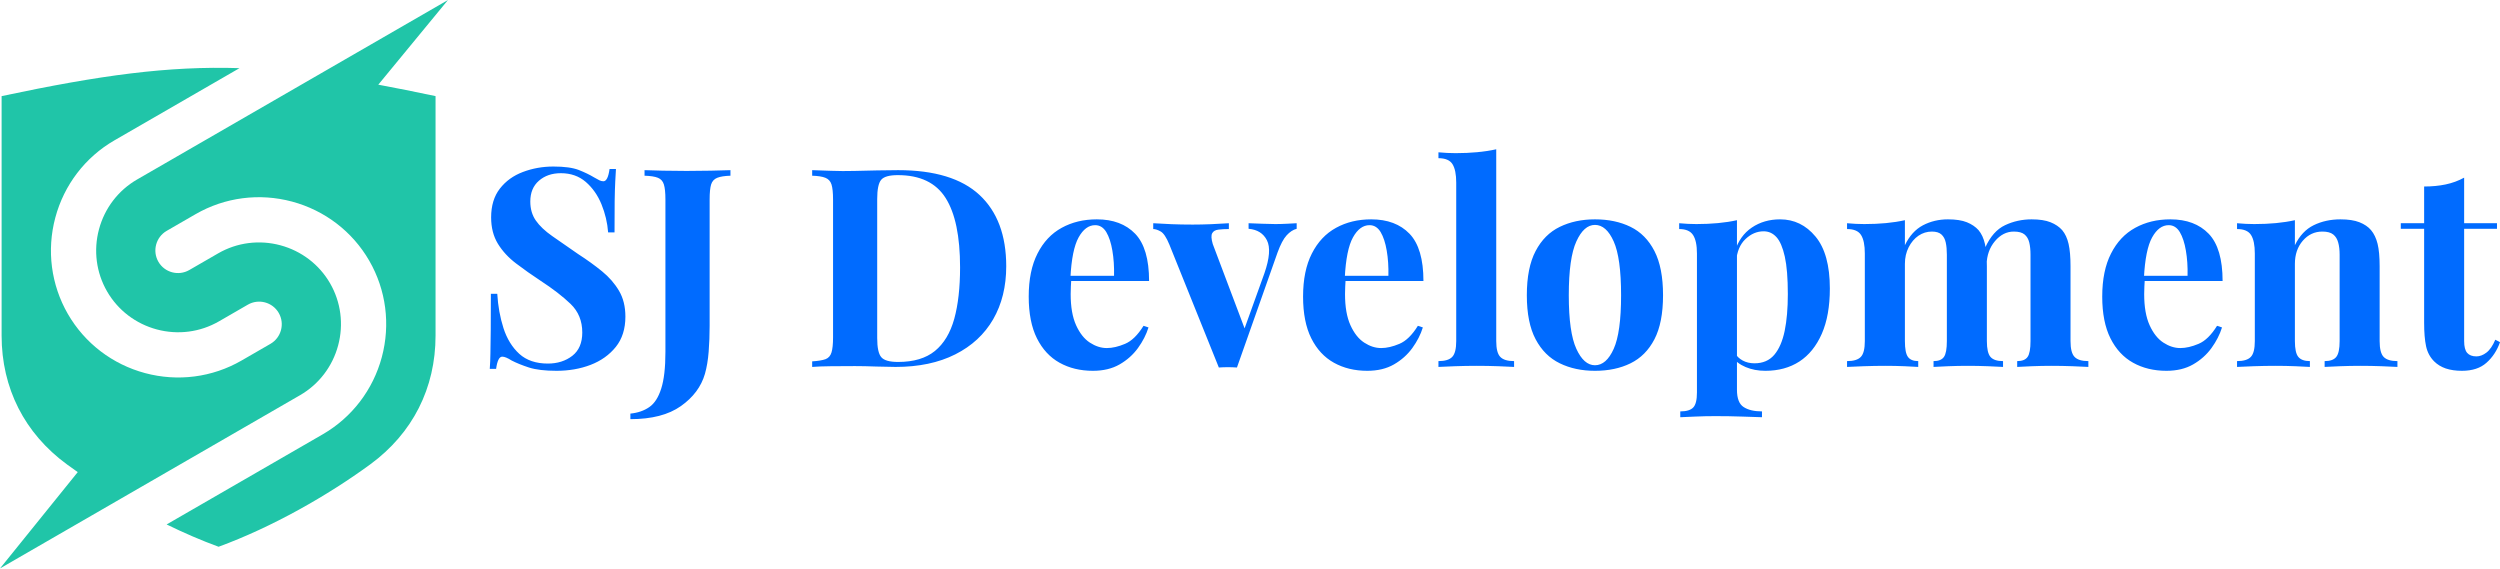
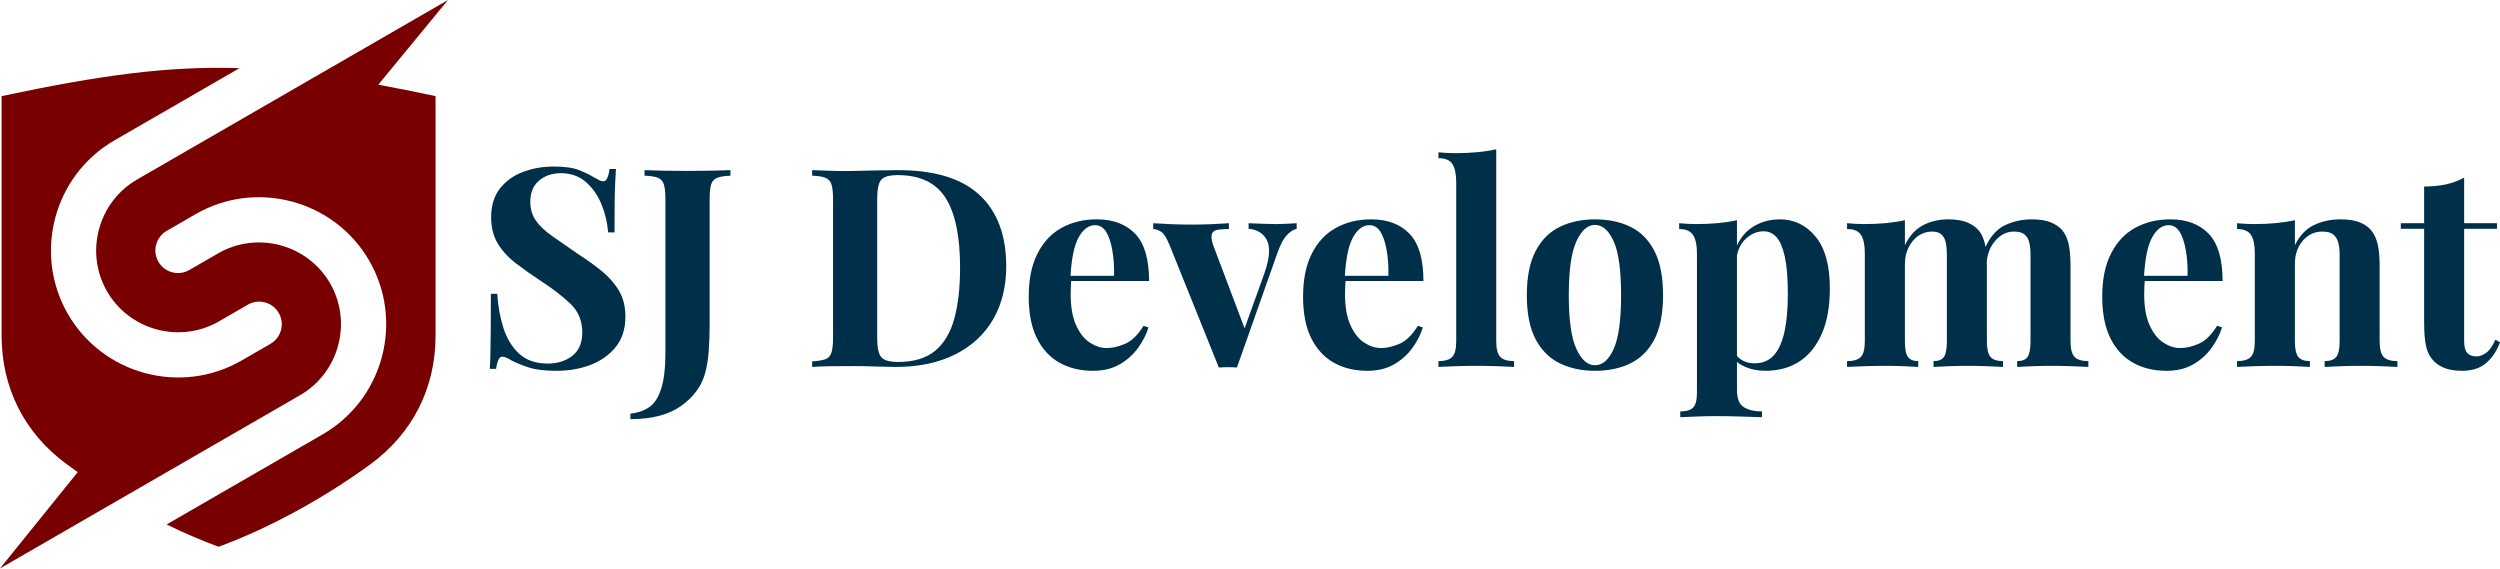
<svg xmlns="http://www.w3.org/2000/svg" style="overflow: visible;" data-bbox="21.31138545953354 190.6518682075138 469.00292485853674 106.63456067906654" viewBox="21.31 190.65 469 106.63">
-   <g transform="matrix(0.0778963, 0, 0, 0.0778963, 4.908749, 185.5466)" fill="#20c5a8" data-uid="o_f9bebhgdm_8">
+   <g transform="matrix(0.0778963, 0, 0, 0.0778963, 4.908749, 185.5466)" fill="#780000" data-uid="o_f9bebhgdm_8">
    <svg id="Layer_1" data-name="Layer 1" viewBox="0 0 1500 1500" width="1500" height="1500" data-uid="o_f9bebhgdm_9">
-       <path class="cls-1" d="m611.99 621.53M1289.42 65.55l-167.83 203.9c43.33 8.01 89.08 17.19 137.9 27.55v576.75c0 126.52-55.2 235.37-157.27 310.12-101.9 74.64-235.9 151.05-365.26 198.41-41.63-15.24-83.75-33.49-125.11-53.72l375.9-217.03c70.51-40.7 121.32-107.44 142.37-185.99 21.02-78.55 10.39-161.72-30.31-232.2-40.69-70.49-107.4-121.28-185.94-142.34-78.57-21.06-161.76-10.42-232.25 30.28l-69.67 40.22c-26 15.07-34.95 48.4-19.93 74.43 15.03 26.02 48.37 34.93 74.4 19.91l69.63-40.21c45.43-26.24 99.01-33 149.63-19.44 50.59 13.55 93.6 46.2 119.81 91.61 26.21 45.4 32.99 98.98 19.43 149.56-13.58 50.63-46.23 93.63-91.62 119.84l-722.73 417.27 187.2-231.95c-8.92-6.21-17.62-12.42-26.08-18.65-102.07-74.75-157.26-183.6-157.26-310.12V296.99c237.36-50.37 401.05-72.84 572.92-67.35l-301.24 173.92c-70.48 40.7-121.3 107.44-142.33 185.98-21.05 78.56-10.4 161.72 30.27 232.21 40.71 70.49 107.42 121.28 185.97 142.34 78.54 21.05 161.74 10.42 232.24-30.28l69.67-40.22c26-15.07 34.95-48.41 19.93-74.42-15.03-26.02-48.37-34.94-74.4-19.92l-69.65 40.22c-45.41 26.22-98.99 33-149.61 19.43-50.59-13.54-93.59-46.19-119.81-91.61-26.22-45.4-32.99-98.98-19.43-149.56 13.56-50.62 46.23-93.63 91.62-119.85 231.71-133.76 517.14-298.57 748.84-432.34Z" fill="#20c5a8" fill-rule="evenodd" data-uid="o_f9bebhgdm_10" />
+       <path class="cls-1" d="m611.99 621.53M1289.42 65.55l-167.83 203.9c43.33 8.01 89.08 17.19 137.9 27.55v576.75c0 126.52-55.2 235.37-157.27 310.12-101.9 74.64-235.9 151.05-365.26 198.41-41.63-15.24-83.75-33.49-125.11-53.72l375.9-217.03c70.51-40.7 121.32-107.44 142.37-185.99 21.02-78.55 10.39-161.72-30.31-232.2-40.69-70.49-107.4-121.28-185.94-142.34-78.57-21.06-161.76-10.42-232.25 30.28l-69.67 40.22c-26 15.07-34.95 48.4-19.93 74.43 15.03 26.02 48.37 34.93 74.4 19.91l69.63-40.21c45.43-26.24 99.01-33 149.63-19.44 50.59 13.55 93.6 46.2 119.81 91.61 26.21 45.4 32.99 98.98 19.43 149.56-13.58 50.63-46.23 93.63-91.62 119.84l-722.73 417.27 187.2-231.95c-8.92-6.21-17.62-12.42-26.08-18.65-102.07-74.75-157.26-183.6-157.26-310.12V296.99c237.36-50.37 401.05-72.84 572.92-67.35l-301.24 173.92c-70.48 40.7-121.3 107.44-142.33 185.98-21.05 78.56-10.4 161.72 30.27 232.21 40.71 70.49 107.42 121.28 185.97 142.34 78.54 21.05 161.74 10.42 232.24-30.28l69.67-40.22c26-15.07 34.95-48.41 19.93-74.42-15.03-26.02-48.37-34.94-74.4-19.92l-69.65 40.22c-45.41 26.22-98.99 33-149.61 19.43-50.59-13.54-93.59-46.19-119.81-91.61-26.22-45.4-32.99-98.98-19.43-149.56 13.56-50.62 46.23-93.63 91.62-119.85 231.71-133.76 517.14-298.57 748.84-432.34Z" fill="#780000" fill-rule="evenodd" data-uid="o_f9bebhgdm_10" />
    </svg>
  </g>
-   <path text="SJ Development" fill="#006bff" space="preserve" text-anchor="start" offset="0" font-scale="contain" font-size="43" font-family="Playfair Display" transform="matrix(1.212721, 0, 0, 1.212721, 110.3167, 259.4859)" font-style="normal" font-weight="700" data-uid="o_f9bebhgdm_11" d="M 12.21 -31 L 12.21 -31 Q 14.75 -31 16.13 -30.47 Q 17.5 -29.93 18.49 -29.33 L 18.49 -29.33 Q 19.01 -29.03 19.33 -28.87 Q 19.65 -28.72 19.95 -28.72 L 19.95 -28.72 Q 20.64 -28.72 20.9 -30.62 L 20.9 -30.62 L 21.89 -30.62 Q 21.84 -29.8 21.78 -28.66 Q 21.72 -27.52 21.69 -25.67 Q 21.67 -23.82 21.67 -20.81 L 21.67 -20.81 L 20.68 -20.81 Q 20.51 -23.05 19.65 -25.16 Q 18.79 -27.26 17.22 -28.62 Q 15.65 -29.97 13.37 -29.97 L 13.37 -29.97 Q 11.31 -29.97 9.98 -28.81 Q 8.64 -27.65 8.64 -25.59 L 8.64 -25.59 Q 8.64 -23.87 9.5 -22.64 Q 10.36 -21.41 12.02 -20.25 Q 13.67 -19.09 16.04 -17.46 L 16.04 -17.46 Q 18.1 -16.13 19.74 -14.79 Q 21.37 -13.46 22.36 -11.78 Q 23.35 -10.11 23.35 -7.78 L 23.35 -7.78 Q 23.35 -4.95 21.87 -3.1 Q 20.38 -1.25 17.97 -0.32 Q 15.57 0.6 12.69 0.6 L 12.69 0.6 Q 10.02 0.6 8.43 0.09 Q 6.84 -0.43 5.76 -0.99 L 5.76 -0.99 Q 4.82 -1.59 4.3 -1.59 L 4.3 -1.59 Q 3.61 -1.59 3.35 0.3 L 3.35 0.3 L 2.37 0.3 Q 2.45 -0.73 2.47 -2.11 Q 2.49 -3.48 2.52 -5.7 Q 2.54 -7.91 2.54 -11.31 L 2.54 -11.31 L 3.53 -11.31 Q 3.7 -8.47 4.49 -6 Q 5.29 -3.53 6.94 -2.02 Q 8.6 -0.52 11.35 -0.52 L 11.35 -0.52 Q 13.59 -0.52 15.14 -1.72 Q 16.68 -2.92 16.68 -5.33 L 16.68 -5.33 Q 16.68 -8 14.88 -9.74 Q 13.07 -11.48 10.23 -13.33 L 10.23 -13.33 Q 8.21 -14.66 6.45 -16 Q 4.69 -17.33 3.63 -19.05 Q 2.58 -20.77 2.58 -23.13 L 2.58 -23.13 Q 2.58 -25.84 3.93 -27.58 Q 5.29 -29.33 7.5 -30.16 Q 9.72 -31 12.21 -31 Z M 24.122 8.08 L 24.122 8.08 L 24.122 7.22 Q 25.842 7.05 27.052 6.21 Q 28.252 5.38 28.892 3.35 Q 29.542 1.33 29.542 -2.32 L 29.542 -2.32 L 29.542 -25.89 Q 29.542 -27.48 29.302 -28.23 Q 29.072 -28.98 28.382 -29.26 Q 27.692 -29.54 26.312 -29.58 L 26.312 -29.58 L 26.312 -30.44 Q 27.392 -30.4 29.132 -30.36 Q 30.872 -30.32 32.812 -30.32 L 32.812 -30.32 Q 34.742 -30.32 36.572 -30.36 Q 38.402 -30.4 39.602 -30.44 L 39.602 -30.44 L 39.602 -29.58 Q 38.272 -29.54 37.562 -29.26 Q 36.852 -28.98 36.612 -28.23 Q 36.382 -27.48 36.382 -25.89 L 36.382 -25.89 L 36.382 -10.15 Q 36.382 -8.39 36.382 -6.34 Q 36.382 -4.3 36.232 -2.37 Q 36.082 -0.43 35.652 1.08 L 35.652 1.08 Q 34.792 4.04 31.932 6.06 Q 29.072 8.08 24.122 8.08 Z M 65.533 -30.44 L 65.533 -30.44 Q 74.003 -30.44 78.133 -26.6 Q 82.263 -22.75 82.263 -15.57 L 82.263 -15.57 Q 82.263 -10.88 80.243 -7.37 Q 78.213 -3.87 74.373 -1.94 Q 70.523 0 65.143 0 L 65.143 0 Q 64.113 0 62.203 -0.06 Q 60.283 -0.13 58.863 -0.13 L 58.863 -0.13 Q 56.973 -0.13 55.143 -0.11 Q 53.323 -0.09 52.243 0 L 52.243 0 L 52.243 -0.86 Q 53.623 -0.95 54.313 -1.2 Q 54.993 -1.46 55.233 -2.24 Q 55.473 -3.01 55.473 -4.56 L 55.473 -4.56 L 55.473 -25.89 Q 55.473 -27.48 55.233 -28.23 Q 54.993 -28.98 54.283 -29.26 Q 53.583 -29.54 52.243 -29.58 L 52.243 -29.58 L 52.243 -30.44 Q 53.323 -30.4 55.143 -30.34 Q 56.973 -30.27 58.783 -30.32 L 58.783 -30.32 Q 60.333 -30.36 62.283 -30.4 Q 64.243 -30.44 65.533 -30.44 Z M 65.493 -29.67 L 65.493 -29.67 Q 63.513 -29.67 62.913 -28.94 Q 62.303 -28.21 62.303 -25.97 L 62.303 -25.97 L 62.303 -4.47 Q 62.303 -2.24 62.933 -1.51 Q 63.553 -0.77 65.533 -0.77 L 65.533 -0.77 Q 69.143 -0.77 71.233 -2.47 Q 73.313 -4.17 74.223 -7.44 Q 75.123 -10.71 75.123 -15.39 L 75.123 -15.39 Q 75.123 -22.62 72.883 -26.14 Q 70.653 -29.67 65.493 -29.67 Z M 96.281 -22.83 L 96.281 -22.83 Q 100.061 -22.83 102.211 -20.6 Q 104.361 -18.36 104.361 -13.29 L 104.361 -13.29 L 90.211 -13.29 L 90.131 -14.1 L 98.941 -14.1 Q 98.991 -16.21 98.681 -18 Q 98.381 -19.78 97.741 -20.86 Q 97.091 -21.93 96.021 -21.93 L 96.021 -21.93 Q 94.511 -21.93 93.461 -20.04 Q 92.411 -18.15 92.191 -13.76 L 92.191 -13.76 L 92.321 -13.5 Q 92.281 -12.99 92.261 -12.43 Q 92.231 -11.87 92.231 -11.27 L 92.231 -11.27 Q 92.231 -8.3 93.071 -6.45 Q 93.911 -4.6 95.201 -3.76 Q 96.491 -2.92 97.821 -2.92 L 97.821 -2.92 Q 99.111 -2.92 100.641 -3.57 Q 102.171 -4.21 103.501 -6.36 L 103.501 -6.36 L 104.271 -6.11 Q 103.761 -4.47 102.641 -2.92 Q 101.521 -1.38 99.801 -0.39 Q 98.081 0.6 95.671 0.6 L 95.671 0.6 Q 92.751 0.6 90.511 -0.65 Q 88.281 -1.89 87.011 -4.43 Q 85.741 -6.97 85.741 -10.88 L 85.741 -10.88 Q 85.741 -14.88 87.101 -17.54 Q 88.451 -20.21 90.841 -21.52 Q 93.221 -22.83 96.281 -22.83 Z M 127.193 -22.23 L 127.193 -22.23 L 127.193 -21.37 Q 126.373 -21.16 125.643 -20.36 Q 124.913 -19.57 124.223 -17.67 L 124.223 -17.67 L 117.953 0.09 Q 117.263 0.04 116.553 0.04 Q 115.843 0.04 115.153 0.09 L 115.153 0.09 L 107.503 -18.92 Q 106.813 -20.6 106.143 -20.96 Q 105.483 -21.33 105.003 -21.33 L 105.003 -21.33 L 105.003 -22.23 Q 106.383 -22.15 107.863 -22.08 Q 109.353 -22.02 111.113 -22.02 L 111.113 -22.02 Q 112.443 -22.02 113.933 -22.08 Q 115.413 -22.15 116.703 -22.23 L 116.703 -22.23 L 116.703 -21.33 Q 115.803 -21.33 115.093 -21.24 Q 114.383 -21.16 114.123 -20.68 Q 113.863 -20.21 114.213 -19.01 L 114.213 -19.01 L 119.243 -5.68 L 118.813 -5.07 L 122.203 -14.49 Q 123.413 -17.97 122.593 -19.59 Q 121.773 -21.2 119.753 -21.37 L 119.753 -21.37 L 119.753 -22.23 Q 120.743 -22.19 121.883 -22.15 Q 123.023 -22.1 123.883 -22.1 L 123.883 -22.1 Q 124.743 -22.1 125.693 -22.15 Q 126.633 -22.19 127.193 -22.23 Z M 138.722 -22.83 L 138.722 -22.83 Q 142.502 -22.83 144.652 -20.6 Q 146.802 -18.36 146.802 -13.29 L 146.802 -13.29 L 132.652 -13.29 L 132.572 -14.1 L 141.382 -14.1 Q 141.432 -16.21 141.122 -18 Q 140.822 -19.78 140.182 -20.86 Q 139.532 -21.93 138.462 -21.93 L 138.462 -21.93 Q 136.952 -21.93 135.902 -20.04 Q 134.852 -18.15 134.632 -13.76 L 134.632 -13.76 L 134.762 -13.5 Q 134.722 -12.99 134.702 -12.43 Q 134.672 -11.87 134.672 -11.27 L 134.672 -11.27 Q 134.672 -8.3 135.512 -6.45 Q 136.352 -4.6 137.642 -3.76 Q 138.932 -2.92 140.262 -2.92 L 140.262 -2.92 Q 141.552 -2.92 143.082 -3.57 Q 144.612 -4.21 145.942 -6.36 L 145.942 -6.36 L 146.712 -6.11 Q 146.202 -4.47 145.082 -2.92 Q 143.962 -1.38 142.242 -0.39 Q 140.522 0.6 138.112 0.6 L 138.112 0.6 Q 135.192 0.6 132.952 -0.65 Q 130.722 -1.89 129.452 -4.43 Q 128.182 -6.97 128.182 -10.88 L 128.182 -10.88 Q 128.182 -14.88 129.542 -17.54 Q 130.892 -20.21 133.282 -21.52 Q 135.662 -22.83 138.722 -22.83 Z M 158.064 -33.67 L 158.064 -33.67 L 158.064 -4 Q 158.064 -2.19 158.694 -1.55 Q 159.314 -0.9 160.824 -0.9 L 160.824 -0.9 L 160.824 0 Q 160.004 -0.04 158.374 -0.11 Q 156.734 -0.17 155.054 -0.17 L 155.054 -0.17 Q 153.384 -0.17 151.684 -0.11 Q 149.984 -0.04 149.124 0 L 149.124 0 L 149.124 -0.9 Q 150.634 -0.9 151.254 -1.55 Q 151.874 -2.19 151.874 -4 L 151.874 -4 L 151.874 -28.51 Q 151.874 -30.44 151.294 -31.37 Q 150.714 -32.29 149.124 -32.29 L 149.124 -32.29 L 149.124 -33.2 Q 150.504 -33.07 151.794 -33.07 L 151.794 -33.07 Q 153.554 -33.07 155.144 -33.22 Q 156.734 -33.37 158.064 -33.67 Z M 173.337 -22.83 L 173.337 -22.83 Q 176.477 -22.83 178.837 -21.67 Q 181.207 -20.51 182.537 -17.93 Q 183.867 -15.35 183.867 -11.09 L 183.867 -11.09 Q 183.867 -6.84 182.537 -4.28 Q 181.207 -1.72 178.837 -0.56 Q 176.477 0.6 173.337 0.6 L 173.337 0.6 Q 170.277 0.6 167.897 -0.56 Q 165.507 -1.72 164.157 -4.28 Q 162.797 -6.84 162.797 -11.09 L 162.797 -11.09 Q 162.797 -15.35 164.157 -17.93 Q 165.507 -20.51 167.897 -21.67 Q 170.277 -22.83 173.337 -22.83 Z M 173.337 -21.97 L 173.337 -21.97 Q 171.617 -21.97 170.457 -19.41 Q 169.287 -16.86 169.287 -11.09 L 169.287 -11.09 Q 169.287 -5.33 170.457 -2.8 Q 171.617 -0.26 173.337 -0.26 L 173.337 -0.26 Q 175.097 -0.26 176.237 -2.8 Q 177.377 -5.33 177.377 -11.09 L 177.377 -11.09 Q 177.377 -16.86 176.237 -19.41 Q 175.097 -21.97 173.337 -21.97 Z M 195.302 -22.7 L 195.302 -22.7 L 195.302 3.53 Q 195.302 5.55 196.342 6.21 Q 197.372 6.88 199.172 6.88 L 199.172 6.88 L 199.172 7.78 Q 198.062 7.74 196.102 7.68 Q 194.142 7.61 191.952 7.61 L 191.952 7.61 Q 190.362 7.61 188.832 7.68 Q 187.312 7.74 186.532 7.78 L 186.532 7.78 L 186.532 6.88 Q 187.952 6.88 188.532 6.28 Q 189.112 5.68 189.112 3.96 L 189.112 3.96 L 189.112 -17.54 Q 189.112 -19.48 188.512 -20.4 Q 187.912 -21.33 186.362 -21.33 L 186.362 -21.33 L 186.362 -22.23 Q 187.742 -22.1 189.032 -22.1 L 189.032 -22.1 Q 190.792 -22.1 192.382 -22.25 Q 193.972 -22.4 195.302 -22.7 Z M 201.972 -22.83 L 201.972 -22.83 Q 205.242 -22.83 207.452 -20.17 Q 209.672 -17.5 209.672 -12.13 L 209.672 -12.13 Q 209.672 -7.96 208.422 -5.12 Q 207.172 -2.28 204.962 -0.84 Q 202.742 0.6 199.692 0.6 L 199.692 0.6 Q 198.012 0.6 196.642 0.02 Q 195.262 -0.56 194.532 -1.63 L 194.532 -1.63 L 194.962 -2.19 Q 195.392 -1.42 196.192 -0.99 Q 196.982 -0.56 198.012 -0.56 L 198.012 -0.56 Q 199.952 -0.56 201.072 -1.87 Q 202.182 -3.18 202.682 -5.57 Q 203.172 -7.96 203.172 -11.27 L 203.172 -11.27 Q 203.172 -14.96 202.702 -17.07 Q 202.232 -19.18 201.412 -20.08 Q 200.592 -20.98 199.432 -20.98 L 199.432 -20.98 Q 197.882 -20.98 196.622 -19.78 Q 195.352 -18.58 195.182 -16.34 L 195.182 -16.34 L 194.962 -17.85 Q 195.732 -20.3 197.602 -21.56 Q 199.482 -22.83 201.972 -22.83 Z M 227.942 -22.83 L 227.942 -22.83 Q 229.752 -22.83 230.872 -22.38 Q 231.982 -21.93 232.672 -21.16 L 232.672 -21.16 Q 233.362 -20.34 233.662 -19.03 Q 233.962 -17.72 233.962 -15.57 L 233.962 -15.57 L 233.962 -4 Q 233.962 -2.19 234.522 -1.55 Q 235.082 -0.9 236.462 -0.9 L 236.462 -0.9 L 236.462 0 Q 235.682 -0.04 234.112 -0.11 Q 232.542 -0.17 231.042 -0.17 L 231.042 -0.17 Q 229.492 -0.17 227.982 -0.11 Q 226.482 -0.04 225.712 0 L 225.712 0 L 225.712 -0.9 Q 226.872 -0.9 227.322 -1.55 Q 227.772 -2.19 227.772 -4 L 227.772 -4 L 227.772 -17.37 Q 227.772 -18.45 227.602 -19.24 Q 227.432 -20.04 226.932 -20.49 Q 226.442 -20.94 225.452 -20.94 L 225.452 -20.94 Q 224.332 -20.94 223.382 -20.3 Q 222.442 -19.65 221.862 -18.51 Q 221.282 -17.37 221.282 -15.95 L 221.282 -15.95 L 221.282 -4 Q 221.282 -2.19 221.752 -1.55 Q 222.222 -0.9 223.342 -0.9 L 223.342 -0.9 L 223.342 0 Q 222.652 -0.04 221.212 -0.11 Q 219.772 -0.17 218.272 -0.17 L 218.272 -0.17 Q 216.632 -0.17 214.912 -0.11 Q 213.192 -0.04 212.332 0 L 212.332 0 L 212.332 -0.9 Q 213.842 -0.9 214.462 -1.55 Q 215.082 -2.19 215.082 -4 L 215.082 -4 L 215.082 -17.54 Q 215.082 -19.48 214.502 -20.4 Q 213.922 -21.33 212.332 -21.33 L 212.332 -21.33 L 212.332 -22.23 Q 213.712 -22.1 215.002 -22.1 L 215.002 -22.1 Q 216.802 -22.1 218.372 -22.25 Q 219.942 -22.4 221.282 -22.7 L 221.282 -22.7 L 221.282 -18.83 Q 222.312 -20.98 224.072 -21.91 Q 225.832 -22.83 227.942 -22.83 Z M 240.882 -22.83 L 240.882 -22.83 Q 242.692 -22.83 243.812 -22.38 Q 244.932 -21.93 245.612 -21.16 L 245.612 -21.16 Q 246.302 -20.34 246.602 -19.03 Q 246.902 -17.72 246.902 -15.57 L 246.902 -15.57 L 246.902 -4 Q 246.902 -2.19 247.532 -1.55 Q 248.152 -0.9 249.662 -0.9 L 249.662 -0.9 L 249.662 0 Q 248.842 -0.04 247.212 -0.11 Q 245.572 -0.17 243.982 -0.17 L 243.982 -0.17 Q 242.432 -0.17 240.932 -0.11 Q 239.422 -0.04 238.652 0 L 238.652 0 L 238.652 -0.9 Q 239.812 -0.9 240.262 -1.55 Q 240.712 -2.19 240.712 -4 L 240.712 -4 L 240.712 -17.37 Q 240.712 -18.45 240.522 -19.24 Q 240.332 -20.04 239.792 -20.49 Q 239.252 -20.94 238.132 -20.94 L 238.132 -20.94 Q 236.462 -20.94 235.212 -19.46 Q 233.962 -17.97 233.922 -15.82 L 233.922 -15.82 L 233.702 -18.45 Q 234.862 -21.03 236.782 -21.93 Q 238.692 -22.83 240.882 -22.83 Z M 262.347 -22.83 L 262.347 -22.83 Q 266.127 -22.83 268.277 -20.6 Q 270.427 -18.36 270.427 -13.29 L 270.427 -13.29 L 256.277 -13.29 L 256.197 -14.1 L 265.007 -14.1 Q 265.057 -16.21 264.747 -18 Q 264.447 -19.78 263.807 -20.86 Q 263.157 -21.93 262.087 -21.93 L 262.087 -21.93 Q 260.577 -21.93 259.527 -20.04 Q 258.477 -18.15 258.257 -13.76 L 258.257 -13.76 L 258.387 -13.5 Q 258.347 -12.99 258.327 -12.43 Q 258.297 -11.87 258.297 -11.27 L 258.297 -11.27 Q 258.297 -8.3 259.137 -6.45 Q 259.977 -4.6 261.267 -3.76 Q 262.557 -2.92 263.887 -2.92 L 263.887 -2.92 Q 265.177 -2.92 266.707 -3.57 Q 268.237 -4.21 269.567 -6.36 L 269.567 -6.36 L 270.337 -6.11 Q 269.827 -4.47 268.707 -2.92 Q 267.587 -1.38 265.867 -0.39 Q 264.147 0.6 261.737 0.6 L 261.737 0.6 Q 258.817 0.6 256.577 -0.65 Q 254.347 -1.89 253.077 -4.43 Q 251.807 -6.97 251.807 -10.88 L 251.807 -10.88 Q 251.807 -14.88 253.167 -17.54 Q 254.517 -20.21 256.907 -21.52 Q 259.287 -22.83 262.347 -22.83 Z M 288.661 -22.83 L 288.661 -22.83 Q 290.461 -22.83 291.601 -22.38 Q 292.741 -21.93 293.391 -21.16 L 293.391 -21.16 Q 294.081 -20.34 294.401 -19.05 Q 294.721 -17.76 294.721 -15.57 L 294.721 -15.57 L 294.721 -4 Q 294.721 -2.19 295.341 -1.55 Q 295.971 -0.9 297.471 -0.9 L 297.471 -0.9 L 297.471 0 Q 296.661 -0.04 295.021 -0.11 Q 293.391 -0.17 291.801 -0.17 L 291.801 -0.17 Q 290.161 -0.17 288.591 -0.11 Q 287.021 -0.04 286.211 0 L 286.211 0 L 286.211 -0.9 Q 287.501 -0.9 288.011 -1.55 Q 288.531 -2.19 288.531 -4 L 288.531 -4 L 288.531 -17.37 Q 288.531 -18.45 288.311 -19.24 Q 288.101 -20.04 287.541 -20.49 Q 286.981 -20.94 285.861 -20.94 L 285.861 -20.94 Q 284.061 -20.94 282.831 -19.52 Q 281.611 -18.1 281.611 -15.95 L 281.611 -15.95 L 281.611 -4 Q 281.611 -2.19 282.141 -1.55 Q 282.681 -0.9 283.931 -0.9 L 283.931 -0.9 L 283.931 0 Q 283.151 -0.04 281.671 -0.11 Q 280.191 -0.17 278.601 -0.17 L 278.601 -0.17 Q 276.961 -0.17 275.241 -0.11 Q 273.521 -0.04 272.661 0 L 272.661 0 L 272.661 -0.9 Q 274.171 -0.9 274.791 -1.55 Q 275.411 -2.19 275.411 -4 L 275.411 -4 L 275.411 -17.54 Q 275.411 -19.48 274.831 -20.4 Q 274.251 -21.33 272.661 -21.33 L 272.661 -21.33 L 272.661 -22.23 Q 274.041 -22.1 275.331 -22.1 L 275.331 -22.1 Q 277.131 -22.1 278.701 -22.25 Q 280.271 -22.4 281.611 -22.7 L 281.611 -22.7 L 281.611 -18.83 Q 282.681 -21.03 284.531 -21.93 Q 286.381 -22.83 288.661 -22.83 Z M 307.793 -29.28 L 307.793 -29.28 L 307.793 -22.23 L 312.873 -22.23 L 312.873 -21.37 L 307.793 -21.37 L 307.793 -4 Q 307.793 -2.71 308.263 -2.17 Q 308.743 -1.63 309.683 -1.63 L 309.683 -1.63 Q 310.463 -1.63 311.233 -2.21 Q 312.013 -2.8 312.613 -4.21 L 312.613 -4.21 L 313.343 -3.83 Q 312.653 -1.89 311.253 -0.65 Q 309.863 0.6 307.453 0.6 L 307.453 0.6 Q 306.033 0.6 304.953 0.24 Q 303.883 -0.13 303.153 -0.86 L 303.153 -0.86 Q 302.203 -1.81 301.903 -3.2 Q 301.603 -4.6 301.603 -6.84 L 301.603 -6.84 L 301.603 -21.37 L 297.993 -21.37 L 297.993 -22.23 L 301.603 -22.23 L 301.603 -27.91 Q 303.413 -27.91 304.933 -28.23 Q 306.463 -28.55 307.793 -29.28 Z">     </path>
+   <path text="SJ Development" fill="#003049" space="preserve" text-anchor="start" offset="0" font-scale="contain" font-size="43" font-family="DM Serif Display" transform="matrix(1.212721, 0, 0, 1.212721, 110.3167, 259.4859)" font-style="normal" font-weight="700" data-uid="o_f9bebhgdm_11" d="M 12.21 -31 L 12.21 -31 Q 14.75 -31 16.13 -30.47 Q 17.5 -29.93 18.49 -29.33 L 18.49 -29.33 Q 19.01 -29.03 19.33 -28.87 Q 19.65 -28.72 19.95 -28.72 L 19.95 -28.72 Q 20.64 -28.72 20.9 -30.62 L 20.9 -30.62 L 21.89 -30.62 Q 21.84 -29.8 21.78 -28.66 Q 21.72 -27.52 21.69 -25.67 Q 21.67 -23.82 21.67 -20.81 L 21.67 -20.81 L 20.68 -20.81 Q 20.51 -23.05 19.65 -25.16 Q 18.79 -27.26 17.22 -28.62 Q 15.65 -29.97 13.37 -29.97 L 13.37 -29.97 Q 11.31 -29.97 9.98 -28.81 Q 8.64 -27.65 8.64 -25.59 L 8.64 -25.59 Q 8.64 -23.87 9.5 -22.64 Q 10.36 -21.41 12.02 -20.25 Q 13.67 -19.09 16.04 -17.46 L 16.04 -17.46 Q 18.1 -16.13 19.74 -14.79 Q 21.37 -13.46 22.36 -11.78 Q 23.35 -10.11 23.35 -7.78 L 23.35 -7.78 Q 23.35 -4.95 21.87 -3.1 Q 20.38 -1.25 17.97 -0.32 Q 15.57 0.6 12.69 0.6 L 12.69 0.6 Q 10.02 0.6 8.43 0.09 Q 6.84 -0.43 5.76 -0.99 L 5.76 -0.99 Q 4.82 -1.59 4.3 -1.59 L 4.3 -1.59 Q 3.61 -1.59 3.35 0.3 L 3.35 0.3 L 2.37 0.3 Q 2.45 -0.73 2.47 -2.11 Q 2.49 -3.48 2.52 -5.7 Q 2.54 -7.91 2.54 -11.31 L 2.54 -11.31 L 3.53 -11.31 Q 3.7 -8.47 4.49 -6 Q 5.29 -3.53 6.94 -2.02 Q 8.6 -0.52 11.35 -0.52 L 11.35 -0.52 Q 13.59 -0.52 15.14 -1.72 Q 16.68 -2.92 16.68 -5.33 L 16.68 -5.33 Q 16.68 -8 14.88 -9.74 Q 13.07 -11.48 10.23 -13.33 L 10.23 -13.33 Q 8.21 -14.66 6.45 -16 Q 4.69 -17.33 3.63 -19.05 Q 2.58 -20.77 2.58 -23.13 L 2.58 -23.13 Q 2.58 -25.84 3.93 -27.58 Q 5.29 -29.33 7.5 -30.16 Q 9.72 -31 12.21 -31 Z M 24.122 8.08 L 24.122 8.08 L 24.122 7.22 Q 25.842 7.05 27.052 6.21 Q 28.252 5.38 28.892 3.35 Q 29.542 1.33 29.542 -2.32 L 29.542 -2.32 L 29.542 -25.89 Q 29.542 -27.48 29.302 -28.23 Q 29.072 -28.98 28.382 -29.26 Q 27.692 -29.54 26.312 -29.58 L 26.312 -29.58 L 26.312 -30.44 Q 27.392 -30.4 29.132 -30.36 Q 30.872 -30.32 32.812 -30.32 L 32.812 -30.32 Q 34.742 -30.32 36.572 -30.36 Q 38.402 -30.4 39.602 -30.44 L 39.602 -30.44 L 39.602 -29.58 Q 38.272 -29.54 37.562 -29.26 Q 36.852 -28.98 36.612 -28.23 Q 36.382 -27.48 36.382 -25.89 L 36.382 -25.89 L 36.382 -10.15 Q 36.382 -8.39 36.382 -6.34 Q 36.382 -4.3 36.232 -2.37 Q 36.082 -0.43 35.652 1.08 L 35.652 1.08 Q 34.792 4.04 31.932 6.06 Q 29.072 8.08 24.122 8.08 Z M 65.533 -30.44 L 65.533 -30.44 Q 74.003 -30.44 78.133 -26.6 Q 82.263 -22.75 82.263 -15.57 L 82.263 -15.57 Q 82.263 -10.88 80.243 -7.37 Q 78.213 -3.87 74.373 -1.94 Q 70.523 0 65.143 0 L 65.143 0 Q 64.113 0 62.203 -0.06 Q 60.283 -0.13 58.863 -0.13 L 58.863 -0.13 Q 56.973 -0.13 55.143 -0.11 Q 53.323 -0.09 52.243 0 L 52.243 0 L 52.243 -0.86 Q 53.623 -0.95 54.313 -1.2 Q 54.993 -1.46 55.233 -2.24 Q 55.473 -3.01 55.473 -4.56 L 55.473 -4.56 L 55.473 -25.89 Q 55.473 -27.48 55.233 -28.23 Q 54.993 -28.98 54.283 -29.26 Q 53.583 -29.54 52.243 -29.58 L 52.243 -29.58 L 52.243 -30.44 Q 53.323 -30.4 55.143 -30.34 Q 56.973 -30.27 58.783 -30.32 L 58.783 -30.32 Q 60.333 -30.36 62.283 -30.4 Q 64.243 -30.44 65.533 -30.44 Z M 65.493 -29.67 L 65.493 -29.67 Q 63.513 -29.67 62.913 -28.94 Q 62.303 -28.21 62.303 -25.97 L 62.303 -25.97 L 62.303 -4.47 Q 62.303 -2.24 62.933 -1.51 Q 63.553 -0.77 65.533 -0.77 L 65.533 -0.77 Q 69.143 -0.77 71.233 -2.47 Q 73.313 -4.17 74.223 -7.44 Q 75.123 -10.71 75.123 -15.39 L 75.123 -15.39 Q 75.123 -22.62 72.883 -26.14 Q 70.653 -29.67 65.493 -29.67 Z M 96.281 -22.83 L 96.281 -22.83 Q 100.061 -22.83 102.211 -20.6 Q 104.361 -18.36 104.361 -13.29 L 104.361 -13.29 L 90.211 -13.29 L 90.131 -14.1 L 98.941 -14.1 Q 98.991 -16.21 98.681 -18 Q 98.381 -19.78 97.741 -20.86 Q 97.091 -21.93 96.021 -21.93 L 96.021 -21.93 Q 94.511 -21.93 93.461 -20.04 Q 92.411 -18.15 92.191 -13.76 L 92.191 -13.76 L 92.321 -13.5 Q 92.281 -12.99 92.261 -12.43 Q 92.231 -11.87 92.231 -11.27 L 92.231 -11.27 Q 92.231 -8.3 93.071 -6.45 Q 93.911 -4.6 95.201 -3.76 Q 96.491 -2.92 97.821 -2.92 L 97.821 -2.92 Q 99.111 -2.92 100.641 -3.57 Q 102.171 -4.21 103.501 -6.36 L 103.501 -6.36 L 104.271 -6.11 Q 103.761 -4.47 102.641 -2.92 Q 101.521 -1.38 99.801 -0.39 Q 98.081 0.6 95.671 0.6 L 95.671 0.6 Q 92.751 0.6 90.511 -0.65 Q 88.281 -1.89 87.011 -4.43 Q 85.741 -6.97 85.741 -10.88 L 85.741 -10.88 Q 85.741 -14.88 87.101 -17.54 Q 88.451 -20.21 90.841 -21.52 Q 93.221 -22.83 96.281 -22.83 Z M 127.193 -22.23 L 127.193 -22.23 L 127.193 -21.37 Q 126.373 -21.16 125.643 -20.36 Q 124.913 -19.57 124.223 -17.67 L 124.223 -17.67 L 117.953 0.09 Q 117.263 0.04 116.553 0.04 Q 115.843 0.04 115.153 0.09 L 115.153 0.09 L 107.503 -18.92 Q 106.813 -20.6 106.143 -20.96 Q 105.483 -21.33 105.003 -21.33 L 105.003 -21.33 L 105.003 -22.23 Q 106.383 -22.15 107.863 -22.08 Q 109.353 -22.02 111.113 -22.02 L 111.113 -22.02 Q 112.443 -22.02 113.933 -22.08 Q 115.413 -22.15 116.703 -22.23 L 116.703 -22.23 L 116.703 -21.33 Q 115.803 -21.33 115.093 -21.24 Q 114.383 -21.16 114.123 -20.68 Q 113.863 -20.21 114.213 -19.01 L 114.213 -19.01 L 119.243 -5.68 L 118.813 -5.07 L 122.203 -14.49 Q 123.413 -17.97 122.593 -19.59 Q 121.773 -21.2 119.753 -21.37 L 119.753 -21.37 L 119.753 -22.23 Q 120.743 -22.19 121.883 -22.15 Q 123.023 -22.1 123.883 -22.1 L 123.883 -22.1 Q 124.743 -22.1 125.693 -22.15 Q 126.633 -22.19 127.193 -22.23 Z M 138.722 -22.83 L 138.722 -22.83 Q 142.502 -22.83 144.652 -20.6 Q 146.802 -18.36 146.802 -13.29 L 146.802 -13.29 L 132.652 -13.29 L 132.572 -14.1 L 141.382 -14.1 Q 141.432 -16.21 141.122 -18 Q 140.822 -19.78 140.182 -20.86 Q 139.532 -21.93 138.462 -21.93 L 138.462 -21.93 Q 136.952 -21.93 135.902 -20.04 Q 134.852 -18.15 134.632 -13.76 L 134.632 -13.76 L 134.762 -13.5 Q 134.722 -12.99 134.702 -12.43 Q 134.672 -11.87 134.672 -11.27 L 134.672 -11.27 Q 134.672 -8.3 135.512 -6.45 Q 136.352 -4.6 137.642 -3.76 Q 138.932 -2.92 140.262 -2.92 L 140.262 -2.92 Q 141.552 -2.92 143.082 -3.57 Q 144.612 -4.21 145.942 -6.36 L 145.942 -6.36 L 146.712 -6.11 Q 146.202 -4.47 145.082 -2.92 Q 143.962 -1.38 142.242 -0.39 Q 140.522 0.6 138.112 0.6 L 138.112 0.6 Q 135.192 0.6 132.952 -0.65 Q 130.722 -1.89 129.452 -4.43 Q 128.182 -6.97 128.182 -10.88 L 128.182 -10.88 Q 128.182 -14.88 129.542 -17.54 Q 130.892 -20.21 133.282 -21.52 Q 135.662 -22.83 138.722 -22.83 Z M 158.064 -33.67 L 158.064 -33.67 L 158.064 -4 Q 158.064 -2.19 158.694 -1.55 Q 159.314 -0.9 160.824 -0.9 L 160.824 -0.9 L 160.824 0 Q 160.004 -0.04 158.374 -0.11 Q 156.734 -0.17 155.054 -0.17 L 155.054 -0.17 Q 153.384 -0.17 151.684 -0.11 Q 149.984 -0.04 149.124 0 L 149.124 0 L 149.124 -0.9 Q 150.634 -0.9 151.254 -1.55 Q 151.874 -2.19 151.874 -4 L 151.874 -4 L 151.874 -28.51 Q 151.874 -30.44 151.294 -31.37 Q 150.714 -32.29 149.124 -32.29 L 149.124 -32.29 L 149.124 -33.2 Q 150.504 -33.07 151.794 -33.07 L 151.794 -33.07 Q 153.554 -33.07 155.144 -33.22 Q 156.734 -33.37 158.064 -33.67 Z M 173.337 -22.83 L 173.337 -22.83 Q 176.477 -22.83 178.837 -21.67 Q 181.207 -20.51 182.537 -17.93 Q 183.867 -15.35 183.867 -11.09 L 183.867 -11.09 Q 183.867 -6.84 182.537 -4.28 Q 181.207 -1.72 178.837 -0.56 Q 176.477 0.6 173.337 0.6 L 173.337 0.6 Q 170.277 0.6 167.897 -0.56 Q 165.507 -1.72 164.157 -4.28 Q 162.797 -6.84 162.797 -11.09 L 162.797 -11.09 Q 162.797 -15.35 164.157 -17.93 Q 165.507 -20.51 167.897 -21.67 Q 170.277 -22.83 173.337 -22.83 Z M 173.337 -21.97 L 173.337 -21.97 Q 171.617 -21.97 170.457 -19.41 Q 169.287 -16.86 169.287 -11.09 L 169.287 -11.09 Q 169.287 -5.33 170.457 -2.8 Q 171.617 -0.26 173.337 -0.26 L 173.337 -0.26 Q 175.097 -0.26 176.237 -2.8 Q 177.377 -5.33 177.377 -11.09 L 177.377 -11.09 Q 177.377 -16.86 176.237 -19.41 Q 175.097 -21.97 173.337 -21.97 Z M 195.302 -22.7 L 195.302 -22.7 L 195.302 3.53 Q 195.302 5.55 196.342 6.21 Q 197.372 6.88 199.172 6.88 L 199.172 6.88 L 199.172 7.78 Q 198.062 7.74 196.102 7.68 Q 194.142 7.61 191.952 7.61 L 191.952 7.61 Q 190.362 7.61 188.832 7.68 Q 187.312 7.74 186.532 7.78 L 186.532 7.78 L 186.532 6.88 Q 187.952 6.88 188.532 6.28 Q 189.112 5.68 189.112 3.96 L 189.112 3.96 L 189.112 -17.54 Q 189.112 -19.48 188.512 -20.4 Q 187.912 -21.33 186.362 -21.33 L 186.362 -21.33 L 186.362 -22.23 Q 187.742 -22.1 189.032 -22.1 L 189.032 -22.1 Q 190.792 -22.1 192.382 -22.25 Q 193.972 -22.4 195.302 -22.7 Z M 201.972 -22.83 L 201.972 -22.83 Q 205.242 -22.83 207.452 -20.17 Q 209.672 -17.5 209.672 -12.13 L 209.672 -12.13 Q 209.672 -7.96 208.422 -5.12 Q 207.172 -2.28 204.962 -0.84 Q 202.742 0.6 199.692 0.6 L 199.692 0.6 Q 198.012 0.6 196.642 0.02 Q 195.262 -0.56 194.532 -1.63 L 194.532 -1.63 L 194.962 -2.19 Q 195.392 -1.42 196.192 -0.99 Q 196.982 -0.56 198.012 -0.56 L 198.012 -0.56 Q 199.952 -0.56 201.072 -1.87 Q 202.182 -3.18 202.682 -5.57 Q 203.172 -7.96 203.172 -11.27 L 203.172 -11.27 Q 203.172 -14.96 202.702 -17.07 Q 202.232 -19.18 201.412 -20.08 Q 200.592 -20.98 199.432 -20.98 L 199.432 -20.98 Q 197.882 -20.98 196.622 -19.78 Q 195.352 -18.58 195.182 -16.34 L 195.182 -16.34 L 194.962 -17.85 Q 195.732 -20.3 197.602 -21.56 Q 199.482 -22.83 201.972 -22.83 Z M 227.942 -22.83 L 227.942 -22.83 Q 229.752 -22.83 230.872 -22.38 Q 231.982 -21.93 232.672 -21.16 L 232.672 -21.16 Q 233.362 -20.34 233.662 -19.03 Q 233.962 -17.72 233.962 -15.57 L 233.962 -15.57 L 233.962 -4 Q 233.962 -2.19 234.522 -1.55 Q 235.082 -0.9 236.462 -0.9 L 236.462 -0.9 L 236.462 0 Q 235.682 -0.04 234.112 -0.11 Q 232.542 -0.17 231.042 -0.17 L 231.042 -0.17 Q 229.492 -0.17 227.982 -0.11 Q 226.482 -0.04 225.712 0 L 225.712 0 L 225.712 -0.9 Q 226.872 -0.9 227.322 -1.55 Q 227.772 -2.19 227.772 -4 L 227.772 -4 L 227.772 -17.37 Q 227.772 -18.45 227.602 -19.24 Q 227.432 -20.04 226.932 -20.49 Q 226.442 -20.94 225.452 -20.94 L 225.452 -20.94 Q 224.332 -20.94 223.382 -20.3 Q 222.442 -19.65 221.862 -18.51 Q 221.282 -17.37 221.282 -15.95 L 221.282 -15.95 L 221.282 -4 Q 221.282 -2.19 221.752 -1.55 Q 222.222 -0.9 223.342 -0.9 L 223.342 -0.9 L 223.342 0 Q 222.652 -0.04 221.212 -0.11 Q 219.772 -0.17 218.272 -0.17 L 218.272 -0.17 Q 216.632 -0.17 214.912 -0.11 Q 213.192 -0.04 212.332 0 L 212.332 0 L 212.332 -0.9 Q 213.842 -0.9 214.462 -1.55 Q 215.082 -2.19 215.082 -4 L 215.082 -4 L 215.082 -17.54 Q 215.082 -19.48 214.502 -20.4 Q 213.922 -21.33 212.332 -21.33 L 212.332 -21.33 L 212.332 -22.23 Q 213.712 -22.1 215.002 -22.1 L 215.002 -22.1 Q 216.802 -22.1 218.372 -22.25 Q 219.942 -22.4 221.282 -22.7 L 221.282 -22.7 L 221.282 -18.83 Q 222.312 -20.98 224.072 -21.91 Q 225.832 -22.83 227.942 -22.83 Z M 240.882 -22.83 L 240.882 -22.83 Q 242.692 -22.83 243.812 -22.38 Q 244.932 -21.93 245.612 -21.16 L 245.612 -21.16 Q 246.302 -20.34 246.602 -19.03 Q 246.902 -17.72 246.902 -15.57 L 246.902 -15.57 L 246.902 -4 Q 246.902 -2.19 247.532 -1.55 Q 248.152 -0.9 249.662 -0.9 L 249.662 -0.9 L 249.662 0 Q 248.842 -0.04 247.212 -0.11 Q 245.572 -0.17 243.982 -0.17 L 243.982 -0.17 Q 242.432 -0.17 240.932 -0.11 Q 239.422 -0.04 238.652 0 L 238.652 0 L 238.652 -0.9 Q 239.812 -0.9 240.262 -1.55 Q 240.712 -2.19 240.712 -4 L 240.712 -4 L 240.712 -17.37 Q 240.712 -18.45 240.522 -19.24 Q 240.332 -20.04 239.792 -20.49 Q 239.252 -20.94 238.132 -20.94 L 238.132 -20.94 Q 236.462 -20.94 235.212 -19.46 Q 233.962 -17.97 233.922 -15.82 L 233.922 -15.82 L 233.702 -18.45 Q 234.862 -21.03 236.782 -21.93 Q 238.692 -22.83 240.882 -22.83 Z M 262.347 -22.83 L 262.347 -22.83 Q 266.127 -22.83 268.277 -20.6 Q 270.427 -18.36 270.427 -13.29 L 270.427 -13.29 L 256.277 -13.29 L 256.197 -14.1 L 265.007 -14.1 Q 265.057 -16.21 264.747 -18 Q 264.447 -19.78 263.807 -20.86 Q 263.157 -21.93 262.087 -21.93 L 262.087 -21.93 Q 260.577 -21.93 259.527 -20.04 Q 258.477 -18.15 258.257 -13.76 L 258.257 -13.76 L 258.387 -13.5 Q 258.347 -12.99 258.327 -12.43 Q 258.297 -11.87 258.297 -11.27 L 258.297 -11.27 Q 258.297 -8.3 259.137 -6.45 Q 259.977 -4.6 261.267 -3.76 Q 262.557 -2.92 263.887 -2.92 L 263.887 -2.92 Q 265.177 -2.92 266.707 -3.57 Q 268.237 -4.21 269.567 -6.36 L 269.567 -6.36 L 270.337 -6.11 Q 269.827 -4.47 268.707 -2.92 Q 267.587 -1.38 265.867 -0.39 Q 264.147 0.6 261.737 0.6 L 261.737 0.6 Q 258.817 0.6 256.577 -0.65 Q 254.347 -1.89 253.077 -4.43 Q 251.807 -6.97 251.807 -10.88 L 251.807 -10.88 Q 251.807 -14.88 253.167 -17.54 Q 254.517 -20.21 256.907 -21.52 Q 259.287 -22.83 262.347 -22.83 Z M 288.661 -22.83 L 288.661 -22.83 Q 290.461 -22.83 291.601 -22.38 Q 292.741 -21.93 293.391 -21.16 L 293.391 -21.16 Q 294.081 -20.34 294.401 -19.05 Q 294.721 -17.76 294.721 -15.57 L 294.721 -15.57 L 294.721 -4 Q 294.721 -2.19 295.341 -1.55 Q 295.971 -0.9 297.471 -0.9 L 297.471 -0.9 L 297.471 0 Q 296.661 -0.04 295.021 -0.11 Q 293.391 -0.17 291.801 -0.17 L 291.801 -0.17 Q 290.161 -0.17 288.591 -0.11 Q 287.021 -0.04 286.211 0 L 286.211 0 L 286.211 -0.9 Q 287.501 -0.9 288.011 -1.55 Q 288.531 -2.19 288.531 -4 L 288.531 -4 L 288.531 -17.37 Q 288.531 -18.45 288.311 -19.24 Q 288.101 -20.04 287.541 -20.49 Q 286.981 -20.94 285.861 -20.94 L 285.861 -20.94 Q 284.061 -20.94 282.831 -19.52 Q 281.611 -18.1 281.611 -15.95 L 281.611 -15.95 L 281.611 -4 Q 281.611 -2.19 282.141 -1.55 Q 282.681 -0.9 283.931 -0.9 L 283.931 -0.9 L 283.931 0 Q 283.151 -0.04 281.671 -0.11 Q 280.191 -0.17 278.601 -0.17 L 278.601 -0.17 Q 276.961 -0.17 275.241 -0.11 Q 273.521 -0.04 272.661 0 L 272.661 0 L 272.661 -0.9 Q 274.171 -0.9 274.791 -1.55 Q 275.411 -2.19 275.411 -4 L 275.411 -4 L 275.411 -17.54 Q 275.411 -19.48 274.831 -20.4 Q 274.251 -21.33 272.661 -21.33 L 272.661 -21.33 L 272.661 -22.23 Q 274.041 -22.1 275.331 -22.1 L 275.331 -22.1 Q 277.131 -22.1 278.701 -22.25 Q 280.271 -22.4 281.611 -22.7 L 281.611 -22.7 L 281.611 -18.83 Q 282.681 -21.03 284.531 -21.93 Q 286.381 -22.83 288.661 -22.83 Z M 307.793 -29.28 L 307.793 -29.28 L 307.793 -22.23 L 312.873 -22.23 L 312.873 -21.37 L 307.793 -21.37 L 307.793 -4 Q 307.793 -2.71 308.263 -2.17 Q 308.743 -1.63 309.683 -1.63 L 309.683 -1.63 Q 310.463 -1.63 311.233 -2.21 Q 312.013 -2.8 312.613 -4.21 L 312.613 -4.21 L 313.343 -3.83 Q 312.653 -1.89 311.253 -0.65 Q 309.863 0.6 307.453 0.6 L 307.453 0.6 Q 306.033 0.6 304.953 0.24 Q 303.883 -0.13 303.153 -0.86 L 303.153 -0.86 Q 302.203 -1.81 301.903 -3.2 Q 301.603 -4.6 301.603 -6.84 L 301.603 -6.84 L 301.603 -21.37 L 297.993 -21.37 L 297.993 -22.23 L 301.603 -22.23 L 301.603 -27.91 Q 303.413 -27.91 304.933 -28.23 Q 306.463 -28.55 307.793 -29.28 Z">     </path>
</svg>
